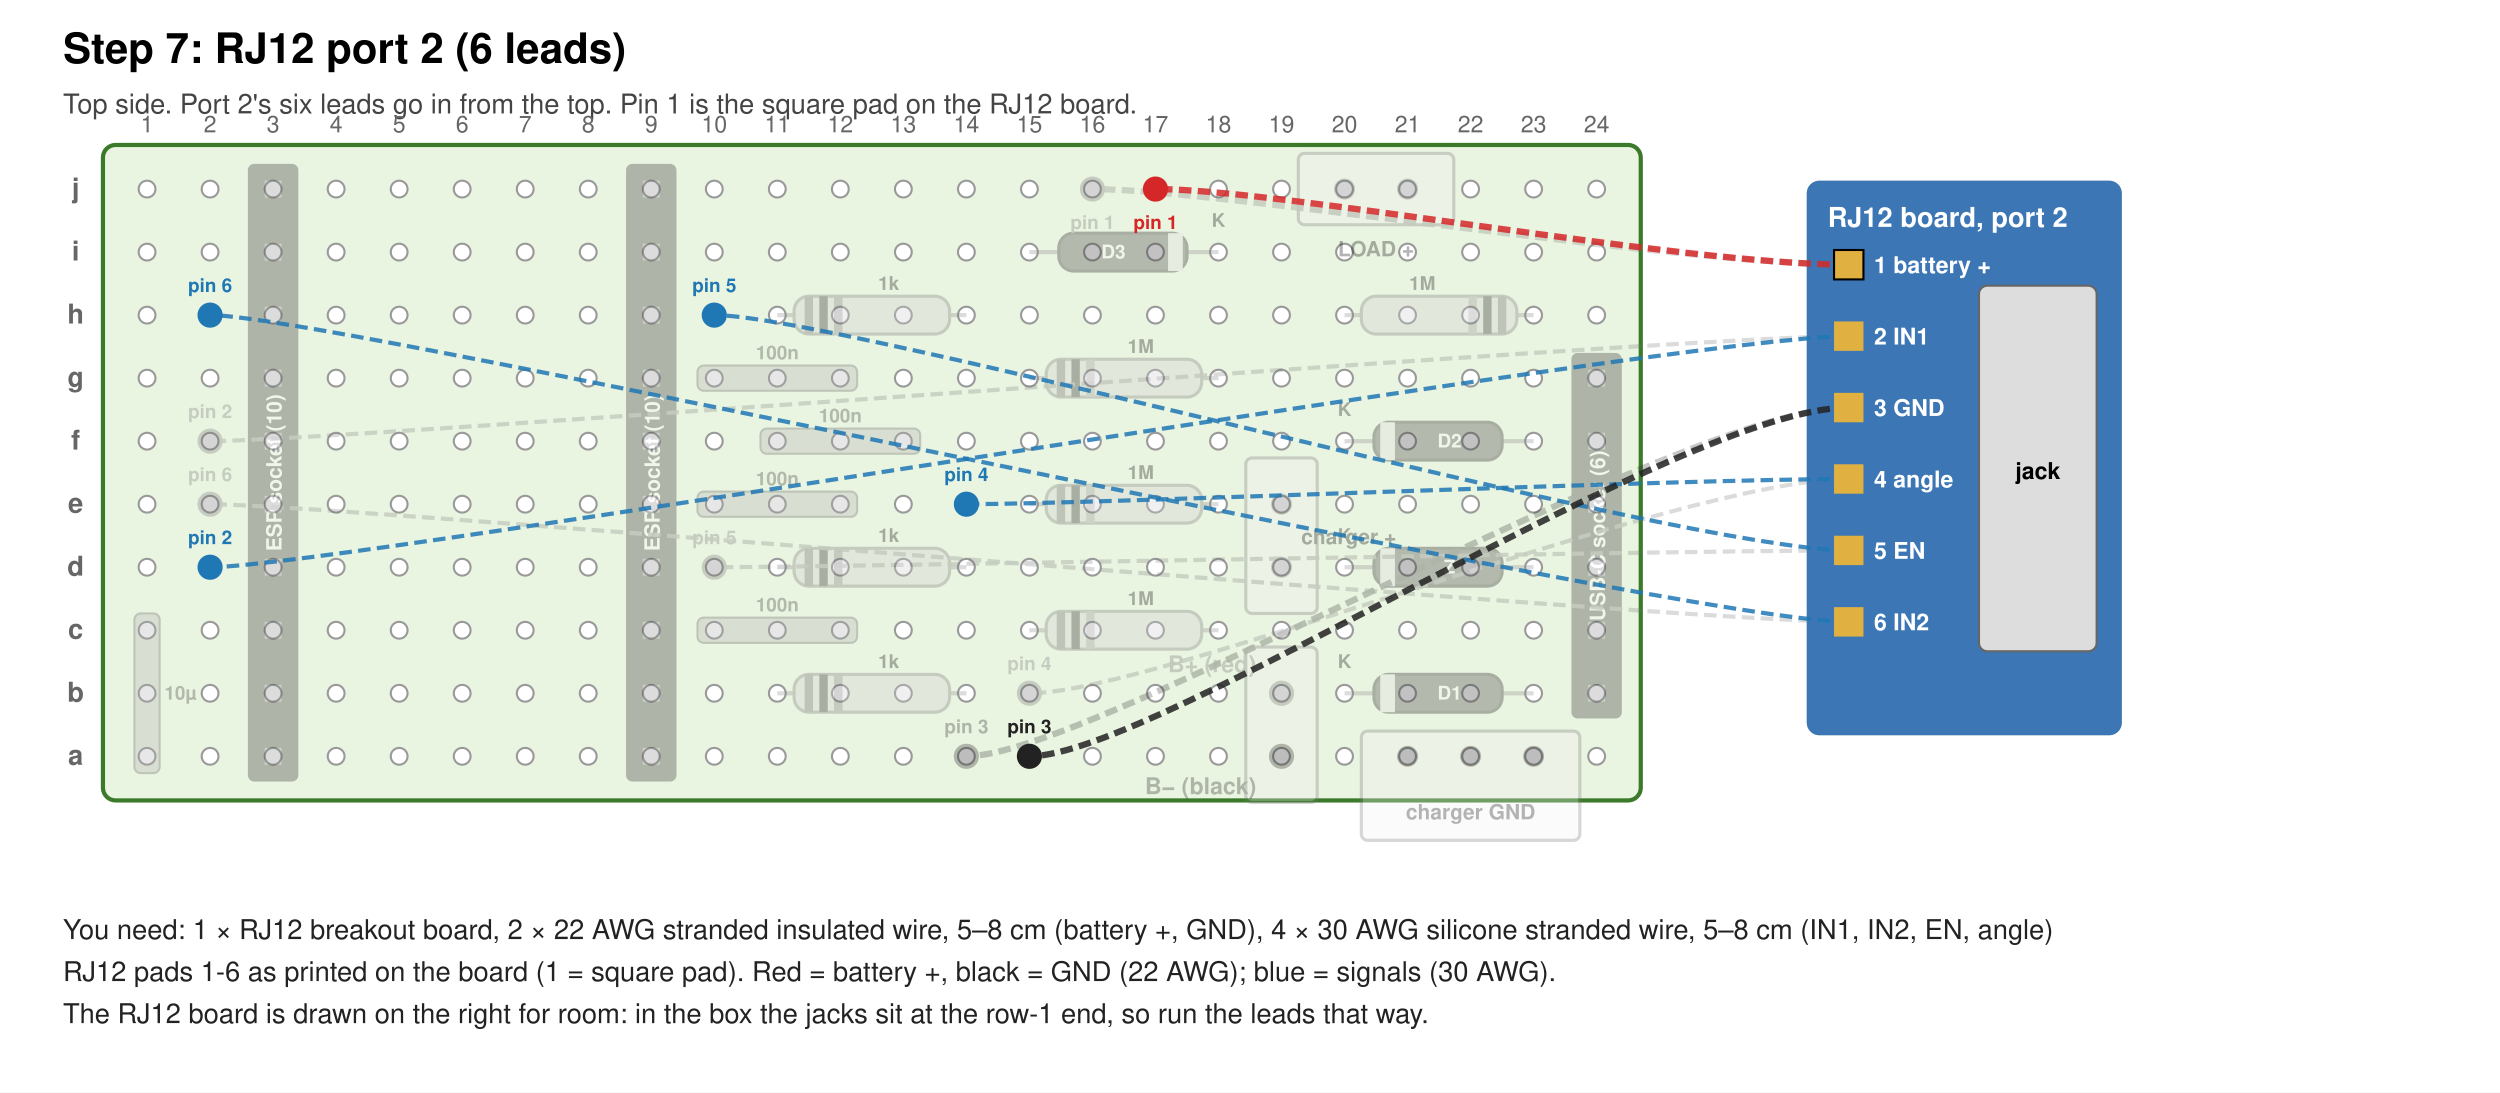
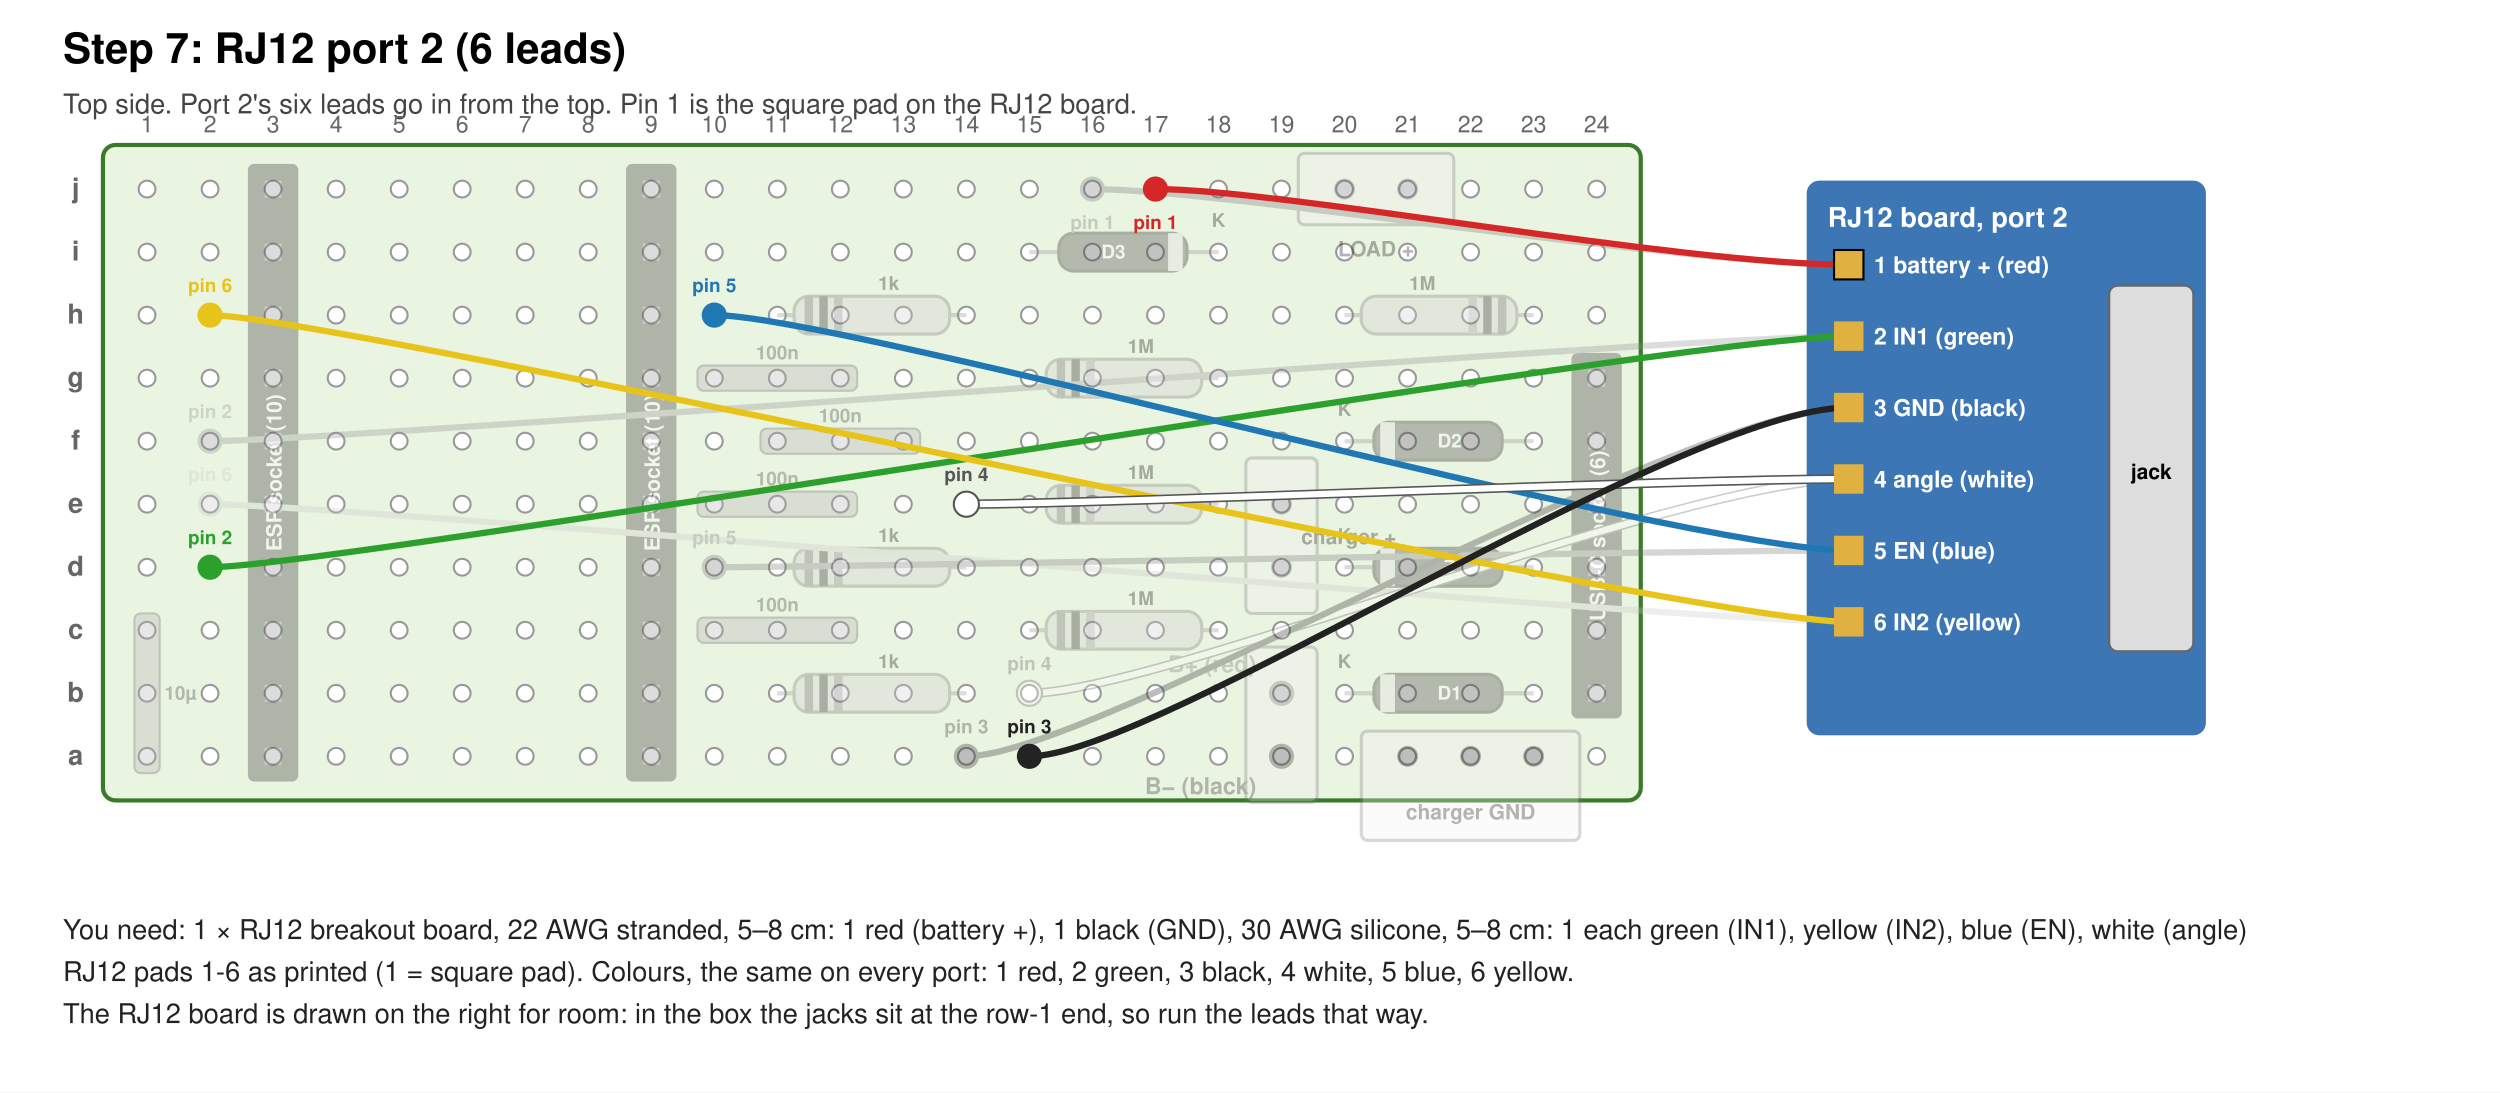
<svg xmlns="http://www.w3.org/2000/svg" width="1190" height="520" font-family="Helvetica,Arial">
  <defs>
    <filter id="mute">
      <feColorMatrix type="saturate" values="0" />
    </filter>
  </defs>
  <rect width="100%" height="100%" fill="#ffffff" />
  <text x="30" y="30" font-size="20" font-weight="bold">Step 7: RJ12 port 2 (6 leads)</text>
  <text x="30" y="54" font-size="13" fill="#444">Top side. Port 2's six leads go in from the top. Pin 1 is the square pad on the RJ12 board.</text>
  <rect x="49" y="69" width="732" height="312" rx="6" fill="#e9f4e1" stroke="#3a7a2a" stroke-width="2" />
  <text x="70" y="63" font-size="11" fill="#666" text-anchor="middle">1</text>
  <text x="100" y="63" font-size="11" fill="#666" text-anchor="middle">2</text>
  <text x="130" y="63" font-size="11" fill="#666" text-anchor="middle">3</text>
  <text x="160" y="63" font-size="11" fill="#666" text-anchor="middle">4</text>
  <text x="190" y="63" font-size="11" fill="#666" text-anchor="middle">5</text>
  <text x="220" y="63" font-size="11" fill="#666" text-anchor="middle">6</text>
  <text x="250" y="63" font-size="11" fill="#666" text-anchor="middle">7</text>
  <text x="280" y="63" font-size="11" fill="#666" text-anchor="middle">8</text>
  <text x="310" y="63" font-size="11" fill="#666" text-anchor="middle">9</text>
  <text x="340" y="63" font-size="11" fill="#666" text-anchor="middle">10</text>
  <text x="370" y="63" font-size="11" fill="#666" text-anchor="middle">11</text>
  <text x="400" y="63" font-size="11" fill="#666" text-anchor="middle">12</text>
  <text x="430" y="63" font-size="11" fill="#666" text-anchor="middle">13</text>
  <text x="460" y="63" font-size="11" fill="#666" text-anchor="middle">14</text>
  <text x="490" y="63" font-size="11" fill="#666" text-anchor="middle">15</text>
  <text x="520" y="63" font-size="11" fill="#666" text-anchor="middle">16</text>
  <text x="550" y="63" font-size="11" fill="#666" text-anchor="middle">17</text>
  <text x="580" y="63" font-size="11" fill="#666" text-anchor="middle">18</text>
  <text x="610" y="63" font-size="11" fill="#666" text-anchor="middle">19</text>
  <text x="640" y="63" font-size="11" fill="#666" text-anchor="middle">20</text>
  <text x="670" y="63" font-size="11" fill="#666" text-anchor="middle">21</text>
  <text x="700" y="63" font-size="11" fill="#666" text-anchor="middle">22</text>
  <text x="730" y="63" font-size="11" fill="#666" text-anchor="middle">23</text>
  <text x="760" y="63" font-size="11" fill="#666" text-anchor="middle">24</text>
  <text x="36" y="364" font-size="13" font-weight="bold" fill="#666" text-anchor="middle">a</text>
  <text x="36" y="334" font-size="13" font-weight="bold" fill="#666" text-anchor="middle">b</text>
  <text x="36" y="304" font-size="13" font-weight="bold" fill="#666" text-anchor="middle">c</text>
  <text x="36" y="274" font-size="13" font-weight="bold" fill="#666" text-anchor="middle">d</text>
  <text x="36" y="244" font-size="13" font-weight="bold" fill="#666" text-anchor="middle">e</text>
  <text x="36" y="214" font-size="13" font-weight="bold" fill="#666" text-anchor="middle">f</text>
  <text x="36" y="184" font-size="13" font-weight="bold" fill="#666" text-anchor="middle">g</text>
  <text x="36" y="154" font-size="13" font-weight="bold" fill="#666" text-anchor="middle">h</text>
  <text x="36" y="124" font-size="13" font-weight="bold" fill="#666" text-anchor="middle">i</text>
  <text x="36" y="94" font-size="13" font-weight="bold" fill="#666" text-anchor="middle">j</text>
  <circle cx="70" cy="360" r="4" fill="#fff" stroke="#999" />
  <circle cx="70" cy="330" r="4" fill="#fff" stroke="#999" />
  <circle cx="70" cy="300" r="4" fill="#fff" stroke="#999" />
  <circle cx="70" cy="270" r="4" fill="#fff" stroke="#999" />
  <circle cx="70" cy="240" r="4" fill="#fff" stroke="#999" />
  <circle cx="70" cy="210" r="4" fill="#fff" stroke="#999" />
  <circle cx="70" cy="180" r="4" fill="#fff" stroke="#999" />
  <circle cx="70" cy="150" r="4" fill="#fff" stroke="#999" />
  <circle cx="70" cy="120" r="4" fill="#fff" stroke="#999" />
  <circle cx="70" cy="90" r="4" fill="#fff" stroke="#999" />
  <circle cx="100" cy="360" r="4" fill="#fff" stroke="#999" />
  <circle cx="100" cy="330" r="4" fill="#fff" stroke="#999" />
  <circle cx="100" cy="300" r="4" fill="#fff" stroke="#999" />
  <circle cx="100" cy="270" r="4" fill="#fff" stroke="#999" />
  <circle cx="100" cy="240" r="4" fill="#fff" stroke="#999" />
  <circle cx="100" cy="210" r="4" fill="#fff" stroke="#999" />
  <circle cx="100" cy="180" r="4" fill="#fff" stroke="#999" />
  <circle cx="100" cy="150" r="4" fill="#fff" stroke="#999" />
  <circle cx="100" cy="120" r="4" fill="#fff" stroke="#999" />
  <circle cx="100" cy="90" r="4" fill="#fff" stroke="#999" />
  <circle cx="130" cy="360" r="4" fill="#fff" stroke="#999" />
  <circle cx="130" cy="330" r="4" fill="#fff" stroke="#999" />
  <circle cx="130" cy="300" r="4" fill="#fff" stroke="#999" />
  <circle cx="130" cy="270" r="4" fill="#fff" stroke="#999" />
  <circle cx="130" cy="240" r="4" fill="#fff" stroke="#999" />
  <circle cx="130" cy="210" r="4" fill="#fff" stroke="#999" />
  <circle cx="130" cy="180" r="4" fill="#fff" stroke="#999" />
  <circle cx="130" cy="150" r="4" fill="#fff" stroke="#999" />
  <circle cx="130" cy="120" r="4" fill="#fff" stroke="#999" />
  <circle cx="130" cy="90" r="4" fill="#fff" stroke="#999" />
  <circle cx="160" cy="360" r="4" fill="#fff" stroke="#999" />
  <circle cx="160" cy="330" r="4" fill="#fff" stroke="#999" />
  <circle cx="160" cy="300" r="4" fill="#fff" stroke="#999" />
  <circle cx="160" cy="270" r="4" fill="#fff" stroke="#999" />
  <circle cx="160" cy="240" r="4" fill="#fff" stroke="#999" />
  <circle cx="160" cy="210" r="4" fill="#fff" stroke="#999" />
  <circle cx="160" cy="180" r="4" fill="#fff" stroke="#999" />
  <circle cx="160" cy="150" r="4" fill="#fff" stroke="#999" />
  <circle cx="160" cy="120" r="4" fill="#fff" stroke="#999" />
  <circle cx="160" cy="90" r="4" fill="#fff" stroke="#999" />
  <circle cx="190" cy="360" r="4" fill="#fff" stroke="#999" />
  <circle cx="190" cy="330" r="4" fill="#fff" stroke="#999" />
  <circle cx="190" cy="300" r="4" fill="#fff" stroke="#999" />
  <circle cx="190" cy="270" r="4" fill="#fff" stroke="#999" />
  <circle cx="190" cy="240" r="4" fill="#fff" stroke="#999" />
  <circle cx="190" cy="210" r="4" fill="#fff" stroke="#999" />
  <circle cx="190" cy="180" r="4" fill="#fff" stroke="#999" />
  <circle cx="190" cy="150" r="4" fill="#fff" stroke="#999" />
  <circle cx="190" cy="120" r="4" fill="#fff" stroke="#999" />
  <circle cx="190" cy="90" r="4" fill="#fff" stroke="#999" />
  <circle cx="220" cy="360" r="4" fill="#fff" stroke="#999" />
  <circle cx="220" cy="330" r="4" fill="#fff" stroke="#999" />
  <circle cx="220" cy="300" r="4" fill="#fff" stroke="#999" />
  <circle cx="220" cy="270" r="4" fill="#fff" stroke="#999" />
  <circle cx="220" cy="240" r="4" fill="#fff" stroke="#999" />
  <circle cx="220" cy="210" r="4" fill="#fff" stroke="#999" />
  <circle cx="220" cy="180" r="4" fill="#fff" stroke="#999" />
  <circle cx="220" cy="150" r="4" fill="#fff" stroke="#999" />
  <circle cx="220" cy="120" r="4" fill="#fff" stroke="#999" />
  <circle cx="220" cy="90" r="4" fill="#fff" stroke="#999" />
  <circle cx="250" cy="360" r="4" fill="#fff" stroke="#999" />
  <circle cx="250" cy="330" r="4" fill="#fff" stroke="#999" />
  <circle cx="250" cy="300" r="4" fill="#fff" stroke="#999" />
  <circle cx="250" cy="270" r="4" fill="#fff" stroke="#999" />
  <circle cx="250" cy="240" r="4" fill="#fff" stroke="#999" />
  <circle cx="250" cy="210" r="4" fill="#fff" stroke="#999" />
  <circle cx="250" cy="180" r="4" fill="#fff" stroke="#999" />
  <circle cx="250" cy="150" r="4" fill="#fff" stroke="#999" />
  <circle cx="250" cy="120" r="4" fill="#fff" stroke="#999" />
  <circle cx="250" cy="90" r="4" fill="#fff" stroke="#999" />
  <circle cx="280" cy="360" r="4" fill="#fff" stroke="#999" />
  <circle cx="280" cy="330" r="4" fill="#fff" stroke="#999" />
  <circle cx="280" cy="300" r="4" fill="#fff" stroke="#999" />
  <circle cx="280" cy="270" r="4" fill="#fff" stroke="#999" />
  <circle cx="280" cy="240" r="4" fill="#fff" stroke="#999" />
  <circle cx="280" cy="210" r="4" fill="#fff" stroke="#999" />
  <circle cx="280" cy="180" r="4" fill="#fff" stroke="#999" />
  <circle cx="280" cy="150" r="4" fill="#fff" stroke="#999" />
  <circle cx="280" cy="120" r="4" fill="#fff" stroke="#999" />
  <circle cx="280" cy="90" r="4" fill="#fff" stroke="#999" />
  <circle cx="310" cy="360" r="4" fill="#fff" stroke="#999" />
  <circle cx="310" cy="330" r="4" fill="#fff" stroke="#999" />
  <circle cx="310" cy="300" r="4" fill="#fff" stroke="#999" />
  <circle cx="310" cy="270" r="4" fill="#fff" stroke="#999" />
  <circle cx="310" cy="240" r="4" fill="#fff" stroke="#999" />
  <circle cx="310" cy="210" r="4" fill="#fff" stroke="#999" />
  <circle cx="310" cy="180" r="4" fill="#fff" stroke="#999" />
  <circle cx="310" cy="150" r="4" fill="#fff" stroke="#999" />
  <circle cx="310" cy="120" r="4" fill="#fff" stroke="#999" />
  <circle cx="310" cy="90" r="4" fill="#fff" stroke="#999" />
  <circle cx="340" cy="360" r="4" fill="#fff" stroke="#999" />
  <circle cx="340" cy="330" r="4" fill="#fff" stroke="#999" />
  <circle cx="340" cy="300" r="4" fill="#fff" stroke="#999" />
  <circle cx="340" cy="270" r="4" fill="#fff" stroke="#999" />
  <circle cx="340" cy="240" r="4" fill="#fff" stroke="#999" />
  <circle cx="340" cy="210" r="4" fill="#fff" stroke="#999" />
  <circle cx="340" cy="180" r="4" fill="#fff" stroke="#999" />
  <circle cx="340" cy="150" r="4" fill="#fff" stroke="#999" />
  <circle cx="340" cy="120" r="4" fill="#fff" stroke="#999" />
  <circle cx="340" cy="90" r="4" fill="#fff" stroke="#999" />
  <circle cx="370" cy="360" r="4" fill="#fff" stroke="#999" />
  <circle cx="370" cy="330" r="4" fill="#fff" stroke="#999" />
  <circle cx="370" cy="300" r="4" fill="#fff" stroke="#999" />
  <circle cx="370" cy="270" r="4" fill="#fff" stroke="#999" />
  <circle cx="370" cy="240" r="4" fill="#fff" stroke="#999" />
  <circle cx="370" cy="210" r="4" fill="#fff" stroke="#999" />
  <circle cx="370" cy="180" r="4" fill="#fff" stroke="#999" />
  <circle cx="370" cy="150" r="4" fill="#fff" stroke="#999" />
  <circle cx="370" cy="120" r="4" fill="#fff" stroke="#999" />
  <circle cx="370" cy="90" r="4" fill="#fff" stroke="#999" />
  <circle cx="400" cy="360" r="4" fill="#fff" stroke="#999" />
  <circle cx="400" cy="330" r="4" fill="#fff" stroke="#999" />
  <circle cx="400" cy="300" r="4" fill="#fff" stroke="#999" />
  <circle cx="400" cy="270" r="4" fill="#fff" stroke="#999" />
  <circle cx="400" cy="240" r="4" fill="#fff" stroke="#999" />
  <circle cx="400" cy="210" r="4" fill="#fff" stroke="#999" />
  <circle cx="400" cy="180" r="4" fill="#fff" stroke="#999" />
  <circle cx="400" cy="150" r="4" fill="#fff" stroke="#999" />
  <circle cx="400" cy="120" r="4" fill="#fff" stroke="#999" />
  <circle cx="400" cy="90" r="4" fill="#fff" stroke="#999" />
  <circle cx="430" cy="360" r="4" fill="#fff" stroke="#999" />
  <circle cx="430" cy="330" r="4" fill="#fff" stroke="#999" />
  <circle cx="430" cy="300" r="4" fill="#fff" stroke="#999" />
  <circle cx="430" cy="270" r="4" fill="#fff" stroke="#999" />
  <circle cx="430" cy="240" r="4" fill="#fff" stroke="#999" />
  <circle cx="430" cy="210" r="4" fill="#fff" stroke="#999" />
  <circle cx="430" cy="180" r="4" fill="#fff" stroke="#999" />
  <circle cx="430" cy="150" r="4" fill="#fff" stroke="#999" />
  <circle cx="430" cy="120" r="4" fill="#fff" stroke="#999" />
  <circle cx="430" cy="90" r="4" fill="#fff" stroke="#999" />
  <circle cx="460" cy="360" r="4" fill="#fff" stroke="#999" />
  <circle cx="460" cy="330" r="4" fill="#fff" stroke="#999" />
  <circle cx="460" cy="300" r="4" fill="#fff" stroke="#999" />
  <circle cx="460" cy="270" r="4" fill="#fff" stroke="#999" />
  <circle cx="460" cy="240" r="4" fill="#fff" stroke="#999" />
  <circle cx="460" cy="210" r="4" fill="#fff" stroke="#999" />
  <circle cx="460" cy="180" r="4" fill="#fff" stroke="#999" />
  <circle cx="460" cy="150" r="4" fill="#fff" stroke="#999" />
  <circle cx="460" cy="120" r="4" fill="#fff" stroke="#999" />
  <circle cx="460" cy="90" r="4" fill="#fff" stroke="#999" />
  <circle cx="490" cy="360" r="4" fill="#fff" stroke="#999" />
  <circle cx="490" cy="330" r="4" fill="#fff" stroke="#999" />
  <circle cx="490" cy="300" r="4" fill="#fff" stroke="#999" />
  <circle cx="490" cy="270" r="4" fill="#fff" stroke="#999" />
  <circle cx="490" cy="240" r="4" fill="#fff" stroke="#999" />
  <circle cx="490" cy="210" r="4" fill="#fff" stroke="#999" />
  <circle cx="490" cy="180" r="4" fill="#fff" stroke="#999" />
  <circle cx="490" cy="150" r="4" fill="#fff" stroke="#999" />
  <circle cx="490" cy="120" r="4" fill="#fff" stroke="#999" />
  <circle cx="490" cy="90" r="4" fill="#fff" stroke="#999" />
  <circle cx="520" cy="360" r="4" fill="#fff" stroke="#999" />
  <circle cx="520" cy="330" r="4" fill="#fff" stroke="#999" />
  <circle cx="520" cy="300" r="4" fill="#fff" stroke="#999" />
  <circle cx="520" cy="270" r="4" fill="#fff" stroke="#999" />
  <circle cx="520" cy="240" r="4" fill="#fff" stroke="#999" />
  <circle cx="520" cy="210" r="4" fill="#fff" stroke="#999" />
  <circle cx="520" cy="180" r="4" fill="#fff" stroke="#999" />
  <circle cx="520" cy="150" r="4" fill="#fff" stroke="#999" />
  <circle cx="520" cy="120" r="4" fill="#fff" stroke="#999" />
  <circle cx="520" cy="90" r="4" fill="#fff" stroke="#999" />
  <circle cx="550" cy="360" r="4" fill="#fff" stroke="#999" />
  <circle cx="550" cy="330" r="4" fill="#fff" stroke="#999" />
  <circle cx="550" cy="300" r="4" fill="#fff" stroke="#999" />
  <circle cx="550" cy="270" r="4" fill="#fff" stroke="#999" />
  <circle cx="550" cy="240" r="4" fill="#fff" stroke="#999" />
  <circle cx="550" cy="210" r="4" fill="#fff" stroke="#999" />
  <circle cx="550" cy="180" r="4" fill="#fff" stroke="#999" />
  <circle cx="550" cy="150" r="4" fill="#fff" stroke="#999" />
  <circle cx="550" cy="120" r="4" fill="#fff" stroke="#999" />
  <circle cx="550" cy="90" r="4" fill="#fff" stroke="#999" />
  <circle cx="580" cy="360" r="4" fill="#fff" stroke="#999" />
  <circle cx="580" cy="330" r="4" fill="#fff" stroke="#999" />
  <circle cx="580" cy="300" r="4" fill="#fff" stroke="#999" />
  <circle cx="580" cy="270" r="4" fill="#fff" stroke="#999" />
  <circle cx="580" cy="240" r="4" fill="#fff" stroke="#999" />
  <circle cx="580" cy="210" r="4" fill="#fff" stroke="#999" />
  <circle cx="580" cy="180" r="4" fill="#fff" stroke="#999" />
  <circle cx="580" cy="150" r="4" fill="#fff" stroke="#999" />
  <circle cx="580" cy="120" r="4" fill="#fff" stroke="#999" />
  <circle cx="580" cy="90" r="4" fill="#fff" stroke="#999" />
  <circle cx="610" cy="360" r="4" fill="#fff" stroke="#999" />
  <circle cx="610" cy="330" r="4" fill="#fff" stroke="#999" />
  <circle cx="610" cy="300" r="4" fill="#fff" stroke="#999" />
  <circle cx="610" cy="270" r="4" fill="#fff" stroke="#999" />
  <circle cx="610" cy="240" r="4" fill="#fff" stroke="#999" />
  <circle cx="610" cy="210" r="4" fill="#fff" stroke="#999" />
  <circle cx="610" cy="180" r="4" fill="#fff" stroke="#999" />
  <circle cx="610" cy="150" r="4" fill="#fff" stroke="#999" />
  <circle cx="610" cy="120" r="4" fill="#fff" stroke="#999" />
  <circle cx="610" cy="90" r="4" fill="#fff" stroke="#999" />
  <circle cx="640" cy="360" r="4" fill="#fff" stroke="#999" />
  <circle cx="640" cy="330" r="4" fill="#fff" stroke="#999" />
  <circle cx="640" cy="300" r="4" fill="#fff" stroke="#999" />
  <circle cx="640" cy="270" r="4" fill="#fff" stroke="#999" />
  <circle cx="640" cy="240" r="4" fill="#fff" stroke="#999" />
  <circle cx="640" cy="210" r="4" fill="#fff" stroke="#999" />
  <circle cx="640" cy="180" r="4" fill="#fff" stroke="#999" />
  <circle cx="640" cy="150" r="4" fill="#fff" stroke="#999" />
  <circle cx="640" cy="120" r="4" fill="#fff" stroke="#999" />
  <circle cx="640" cy="90" r="4" fill="#fff" stroke="#999" />
  <circle cx="670" cy="360" r="4" fill="#fff" stroke="#999" />
  <circle cx="670" cy="330" r="4" fill="#fff" stroke="#999" />
  <circle cx="670" cy="300" r="4" fill="#fff" stroke="#999" />
  <circle cx="670" cy="270" r="4" fill="#fff" stroke="#999" />
  <circle cx="670" cy="240" r="4" fill="#fff" stroke="#999" />
  <circle cx="670" cy="210" r="4" fill="#fff" stroke="#999" />
  <circle cx="670" cy="180" r="4" fill="#fff" stroke="#999" />
  <circle cx="670" cy="150" r="4" fill="#fff" stroke="#999" />
  <circle cx="670" cy="120" r="4" fill="#fff" stroke="#999" />
  <circle cx="670" cy="90" r="4" fill="#fff" stroke="#999" />
  <circle cx="700" cy="360" r="4" fill="#fff" stroke="#999" />
  <circle cx="700" cy="330" r="4" fill="#fff" stroke="#999" />
  <circle cx="700" cy="300" r="4" fill="#fff" stroke="#999" />
  <circle cx="700" cy="270" r="4" fill="#fff" stroke="#999" />
  <circle cx="700" cy="240" r="4" fill="#fff" stroke="#999" />
  <circle cx="700" cy="210" r="4" fill="#fff" stroke="#999" />
  <circle cx="700" cy="180" r="4" fill="#fff" stroke="#999" />
  <circle cx="700" cy="150" r="4" fill="#fff" stroke="#999" />
  <circle cx="700" cy="120" r="4" fill="#fff" stroke="#999" />
  <circle cx="700" cy="90" r="4" fill="#fff" stroke="#999" />
  <circle cx="730" cy="360" r="4" fill="#fff" stroke="#999" />
  <circle cx="730" cy="330" r="4" fill="#fff" stroke="#999" />
  <circle cx="730" cy="300" r="4" fill="#fff" stroke="#999" />
  <circle cx="730" cy="270" r="4" fill="#fff" stroke="#999" />
  <circle cx="730" cy="240" r="4" fill="#fff" stroke="#999" />
  <circle cx="730" cy="210" r="4" fill="#fff" stroke="#999" />
  <circle cx="730" cy="180" r="4" fill="#fff" stroke="#999" />
  <circle cx="730" cy="150" r="4" fill="#fff" stroke="#999" />
  <circle cx="730" cy="120" r="4" fill="#fff" stroke="#999" />
  <circle cx="730" cy="90" r="4" fill="#fff" stroke="#999" />
  <circle cx="760" cy="360" r="4" fill="#fff" stroke="#999" />
  <circle cx="760" cy="330" r="4" fill="#fff" stroke="#999" />
  <circle cx="760" cy="300" r="4" fill="#fff" stroke="#999" />
  <circle cx="760" cy="270" r="4" fill="#fff" stroke="#999" />
  <circle cx="760" cy="240" r="4" fill="#fff" stroke="#999" />
  <circle cx="760" cy="210" r="4" fill="#fff" stroke="#999" />
  <circle cx="760" cy="180" r="4" fill="#fff" stroke="#999" />
  <circle cx="760" cy="150" r="4" fill="#fff" stroke="#999" />
  <circle cx="760" cy="120" r="4" fill="#fff" stroke="#999" />
  <circle cx="760" cy="90" r="4" fill="#fff" stroke="#999" />
  <g filter="url(#mute)" opacity="0.3">
    <line x1="730" y1="150" x2="640" y2="150" stroke="#888" stroke-width="2" />
    <rect x="648" y="141" width="74" height="18" rx="7" fill="#e8c88a" stroke="#8a6a2a" stroke-width="1.5" />
    <rect x="713" y="141" width="4" height="18" fill="#8b4513" />
    <rect x="706" y="141" width="4" height="18" fill="#111" />
    <rect x="699" y="141" width="4" height="18" fill="#2ca02c" />
    <text x="677" y="138" font-size="9" text-anchor="middle" font-weight="bold">1M</text>
    <line x1="490" y1="180" x2="580" y2="180" stroke="#888" stroke-width="2" />
    <rect x="498" y="171" width="74" height="18" rx="7" fill="#e8c88a" stroke="#8a6a2a" stroke-width="1.5" />
    <rect x="503" y="171" width="4" height="18" fill="#8b4513" />
    <rect x="510" y="171" width="4" height="18" fill="#111" />
    <rect x="517" y="171" width="4" height="18" fill="#2ca02c" />
    <text x="543" y="168" font-size="9" text-anchor="middle" font-weight="bold">1M</text>
    <line x1="490" y1="240" x2="580" y2="240" stroke="#888" stroke-width="2" />
    <rect x="498" y="231" width="74" height="18" rx="7" fill="#e8c88a" stroke="#8a6a2a" stroke-width="1.5" />
    <rect x="503" y="231" width="4" height="18" fill="#8b4513" />
    <rect x="510" y="231" width="4" height="18" fill="#111" />
    <rect x="517" y="231" width="4" height="18" fill="#2ca02c" />
    <text x="543" y="228" font-size="9" text-anchor="middle" font-weight="bold">1M</text>
    <line x1="490" y1="300" x2="580" y2="300" stroke="#888" stroke-width="2" />
    <rect x="498" y="291" width="74" height="18" rx="7" fill="#e8c88a" stroke="#8a6a2a" stroke-width="1.5" />
    <rect x="503" y="291" width="4" height="18" fill="#8b4513" />
    <rect x="510" y="291" width="4" height="18" fill="#111" />
    <rect x="517" y="291" width="4" height="18" fill="#2ca02c" />
    <text x="543" y="288" font-size="9" text-anchor="middle" font-weight="bold">1M</text>
    <line x1="370" y1="330" x2="460" y2="330" stroke="#888" stroke-width="2" />
    <rect x="378" y="321" width="74" height="18" rx="7" fill="#e8c88a" stroke="#8a6a2a" stroke-width="1.5" />
    <rect x="383" y="321" width="4" height="18" fill="#8b4513" />
    <rect x="390" y="321" width="4" height="18" fill="#111" />
    <rect x="397" y="321" width="4" height="18" fill="#d62728" />
    <text x="423" y="318" font-size="9" text-anchor="middle" font-weight="bold">1k</text>
    <line x1="370" y1="270" x2="460" y2="270" stroke="#888" stroke-width="2" />
    <rect x="378" y="261" width="74" height="18" rx="7" fill="#e8c88a" stroke="#8a6a2a" stroke-width="1.5" />
    <rect x="383" y="261" width="4" height="18" fill="#8b4513" />
    <rect x="390" y="261" width="4" height="18" fill="#111" />
    <rect x="397" y="261" width="4" height="18" fill="#d62728" />
    <text x="423" y="258" font-size="9" text-anchor="middle" font-weight="bold">1k</text>
    <line x1="370" y1="150" x2="460" y2="150" stroke="#888" stroke-width="2" />
    <rect x="378" y="141" width="74" height="18" rx="7" fill="#e8c88a" stroke="#8a6a2a" stroke-width="1.5" />
    <rect x="383" y="141" width="4" height="18" fill="#8b4513" />
    <rect x="390" y="141" width="4" height="18" fill="#111" />
    <rect x="397" y="141" width="4" height="18" fill="#d62728" />
    <text x="423" y="138" font-size="9" text-anchor="middle" font-weight="bold">1k</text>
    <line x1="490" y1="120" x2="580" y2="120" stroke="#888" stroke-width="2" />
    <rect x="504" y="111" width="61" height="18" rx="7" fill="#333" stroke="#111" stroke-width="1.5" />
    <rect x="556" y="111" width="7" height="18" fill="#ddd" />
    <text x="530" y="123" font-size="9" fill="#fff" text-anchor="middle" font-weight="bold">D3</text>
    <text x="580" y="108" font-size="9" fill="#000" text-anchor="middle" font-weight="bold">K</text>
    <line x1="730" y1="330" x2="640" y2="330" stroke="#888" stroke-width="2" />
    <rect x="654" y="321" width="61" height="18" rx="7" fill="#333" stroke="#111" stroke-width="1.5" />
    <rect x="657" y="321" width="7" height="18" fill="#ddd" />
    <text x="690" y="333" font-size="9" fill="#fff" text-anchor="middle" font-weight="bold">D1</text>
    <text x="640" y="318" font-size="9" fill="#000" text-anchor="middle" font-weight="bold">K</text>
    <line x1="730" y1="210" x2="640" y2="210" stroke="#888" stroke-width="2" />
    <rect x="654" y="201" width="61" height="18" rx="7" fill="#333" stroke="#111" stroke-width="1.5" />
    <rect x="657" y="201" width="7" height="18" fill="#ddd" />
    <text x="690" y="213" font-size="9" fill="#fff" text-anchor="middle" font-weight="bold">D2</text>
    <text x="640" y="198" font-size="9" fill="#000" text-anchor="middle" font-weight="bold">K</text>
    <line x1="730" y1="270" x2="640" y2="270" stroke="#888" stroke-width="2" />
    <rect x="654" y="261" width="61" height="18" rx="7" fill="#333" stroke="#111" stroke-width="1.5" />
    <rect x="657" y="261" width="7" height="18" fill="#ddd" />
    <text x="690" y="273" font-size="9" fill="#fff" text-anchor="middle" font-weight="bold">Z</text>
    <text x="640" y="258" font-size="9" fill="#000" text-anchor="middle" font-weight="bold">K</text>
    <rect x="64" y="292" width="12" height="76" rx="3" fill="#7fb2e5" stroke="#2a5a8a" />
    <text x="86" y="333" font-size="9" text-anchor="middle" fill="#0b2e55" font-weight="bold">10µ</text>
    <rect x="362" y="204" width="76" height="12" rx="3" fill="#7fb2e5" stroke="#2a5a8a" />
    <text x="400" y="201" font-size="9" text-anchor="middle" fill="#0b2e55" font-weight="bold">100n</text>
    <rect x="332" y="294" width="76" height="12" rx="3" fill="#7fb2e5" stroke="#2a5a8a" />
    <text x="370" y="291" font-size="9" text-anchor="middle" fill="#0b2e55" font-weight="bold">100n</text>
    <rect x="332" y="234" width="76" height="12" rx="3" fill="#7fb2e5" stroke="#2a5a8a" />
    <text x="370" y="231" font-size="9" text-anchor="middle" fill="#0b2e55" font-weight="bold">100n</text>
    <rect x="332" y="174" width="76" height="12" rx="3" fill="#7fb2e5" stroke="#2a5a8a" />
    <text x="370" y="171" font-size="9" text-anchor="middle" fill="#0b2e55" font-weight="bold">100n</text>
    <rect x="118" y="78" width="24" height="294" rx="3" fill="#222" />
    <rect x="126" y="356" width="8" height="8" fill="#888" />
    <rect x="126" y="326" width="8" height="8" fill="#888" />
    <rect x="126" y="296" width="8" height="8" fill="#888" />
    <rect x="126" y="266" width="8" height="8" fill="#888" />
    <rect x="126" y="236" width="8" height="8" fill="#888" />
    <rect x="126" y="206" width="8" height="8" fill="#888" />
    <rect x="126" y="176" width="8" height="8" fill="#888" />
    <rect x="126" y="146" width="8" height="8" fill="#888" />
    <rect x="126" y="116" width="8" height="8" fill="#888" />
    <rect x="126" y="86" width="8" height="8" fill="#888" />
    <text x="130" y="229" font-size="10" fill="#fff" text-anchor="middle" font-weight="bold" transform="rotate(-90 130 225)">ESP socket (10)</text>
    <rect x="298" y="78" width="24" height="294" rx="3" fill="#222" />
    <rect x="306" y="356" width="8" height="8" fill="#888" />
    <rect x="306" y="326" width="8" height="8" fill="#888" />
    <rect x="306" y="296" width="8" height="8" fill="#888" />
    <rect x="306" y="266" width="8" height="8" fill="#888" />
    <rect x="306" y="236" width="8" height="8" fill="#888" />
    <rect x="306" y="206" width="8" height="8" fill="#888" />
    <rect x="306" y="176" width="8" height="8" fill="#888" />
    <rect x="306" y="146" width="8" height="8" fill="#888" />
    <rect x="306" y="116" width="8" height="8" fill="#888" />
    <rect x="306" y="86" width="8" height="8" fill="#888" />
    <text x="310" y="229" font-size="10" fill="#fff" text-anchor="middle" font-weight="bold" transform="rotate(-90 310 225)">ESP socket (10)</text>
    <rect x="748" y="168" width="24" height="174" rx="3" fill="#222" />
    <rect x="756" y="326" width="8" height="8" fill="#888" />
    <rect x="756" y="296" width="8" height="8" fill="#888" />
    <rect x="756" y="266" width="8" height="8" fill="#888" />
    <rect x="756" y="236" width="8" height="8" fill="#888" />
    <rect x="756" y="206" width="8" height="8" fill="#888" />
    <rect x="756" y="176" width="8" height="8" fill="#888" />
    <text x="760" y="259" font-size="10" fill="#fff" text-anchor="middle" font-weight="bold" transform="rotate(-90 760 255)">USB-C socket (6)</text>
    <rect x="593" y="308" width="34" height="74" rx="3" fill="#f4f1e8" stroke="#777" stroke-width="1.5" />
    <circle cx="610" cy="360" r="5" fill="#222222" />
    <circle cx="610" cy="330" r="5" fill="#d62728" />
    <rect x="593" y="218" width="34" height="74" rx="3" fill="#f4f1e8" stroke="#777" stroke-width="1.5" />
    <circle cx="610" cy="270" r="5" fill="#d62728" />
    <circle cx="610" cy="240" r="5" fill="#d62728" />
    <text x="642" y="259" font-size="10" text-anchor="middle" font-weight="bold">charger +</text>
    <rect x="618" y="73" width="74" height="34" rx="3" fill="#f4f1e8" stroke="#777" stroke-width="1.5" />
    <circle cx="640" cy="90" r="5" fill="#d62728" />
    <circle cx="670" cy="90" r="5" fill="#d62728" />
    <text x="655" y="122" font-size="10" text-anchor="middle" font-weight="bold">LOAD +</text>
    <rect x="648" y="348" width="104" height="52" rx="3" fill="#f4f1e8" stroke="#777" stroke-width="1.5" />
    <circle cx="670" cy="360" r="5" fill="#222222" />
    <circle cx="700" cy="360" r="5" fill="#222222" />
    <circle cx="730" cy="360" r="5" fill="#222222" />
    <text x="700" y="390" font-size="10" text-anchor="middle" font-weight="bold">charger GND</text>
    <circle cx="610" cy="360" r="6" fill="#222" />
    <text x="598" y="378" font-size="11" fill="#222" text-anchor="end" font-weight="bold">B− (black)</text>
    <circle cx="610" cy="330" r="6" fill="#d62728" />
    <text x="598" y="320" font-size="11" fill="#d62728" text-anchor="end" font-weight="bold">B+ (red)</text>
-     <rect x="860" y="86" width="150" height="264" rx="6" fill="#2b6cb0" opacity="0.9" />
+     <rect x="860" y="86" width="190" height="264" rx="6" fill="#2b6cb0" opacity="0.9" />
    <text x="870" y="108" font-size="13" fill="#fff" font-weight="bold">RJ12 board, port 1</text>
-     <rect x="942" y="136" width="56" height="174" rx="4" fill="#ddd" stroke="#666" />
-     <text x="970" y="228" font-size="11" text-anchor="middle" font-weight="bold">jack</text>
-     <path d="M880 160 C800 160 160 210 100 210" fill="none" stroke="#1f77b4" stroke-width="2" stroke-dasharray="6,3" opacity="0.85" />
+     <rect x="1004" y="136" width="40" height="174" rx="4" fill="#ddd" stroke="#666" />
+     <text x="1024" y="228" font-size="10" text-anchor="middle" font-weight="bold">jack</text>
+     <path d="M880 160 C800 160 160 210 100 210" fill="none" stroke="#2ca02c" stroke-width="3" />
    <rect x="873" y="153" width="14" height="14" fill="#e0b040" />
-     <text x="892" y="164" font-size="11" fill="#fff" font-weight="bold">2 IN1</text>
-     <circle cx="100" cy="210" r="6" fill="#1f77b4" />
-     <text x="100" y="199" font-size="9" fill="#1f77b4" text-anchor="middle" font-weight="bold">pin 2</text>
-     <path d="M880 296 C800 296 160 240 100 240" fill="none" stroke="#1f77b4" stroke-width="2" stroke-dasharray="6,3" opacity="0.85" />
+     <text x="892" y="164" font-size="11" fill="#fff" font-weight="bold">2 IN1 (green)</text>
+     <circle cx="100" cy="210" r="6" fill="#2ca02c" />
+     <text x="100" y="199" font-size="9" fill="#2ca02c" text-anchor="middle" font-weight="bold">pin 2</text>
+     <path d="M880 296 C800 296 160 240 100 240" fill="none" stroke="#e8c31a" stroke-width="3" />
    <rect x="873" y="289" width="14" height="14" fill="#e0b040" />
-     <text x="892" y="300" font-size="11" fill="#fff" font-weight="bold">6 IN2</text>
-     <circle cx="100" cy="240" r="6" fill="#1f77b4" />
-     <text x="100" y="229" font-size="9" fill="#1f77b4" text-anchor="middle" font-weight="bold">pin 6</text>
-     <path d="M880 262 C800 262 400 270 340 270" fill="none" stroke="#1f77b4" stroke-width="2" stroke-dasharray="6,3" opacity="0.85" />
+     <text x="892" y="300" font-size="11" fill="#fff" font-weight="bold">6 IN2 (yellow)</text>
+     <circle cx="100" cy="240" r="6" fill="#e8c31a" />
+     <text x="100" y="229" font-size="9" fill="#e8c31a" text-anchor="middle" font-weight="bold">pin 6</text>
+     <path d="M880 262 C800 262 400 270 340 270" fill="none" stroke="#1f77b4" stroke-width="3" />
    <rect x="873" y="255" width="14" height="14" fill="#e0b040" />
-     <text x="892" y="266" font-size="11" fill="#fff" font-weight="bold">5 EN</text>
+     <text x="892" y="266" font-size="11" fill="#fff" font-weight="bold">5 EN (blue)</text>
    <circle cx="340" cy="270" r="6" fill="#1f77b4" />
    <text x="340" y="259" font-size="9" fill="#1f77b4" text-anchor="middle" font-weight="bold">pin 5</text>
-     <path d="M880 228 C800 228 550 330 490 330" fill="none" stroke="#1f77b4" stroke-width="2" stroke-dasharray="6,3" opacity="0.85" />
+     <path d="M880 228 C800 228 550 330 490 330" fill="none" stroke="#555" stroke-width="4.5" />
+     <path d="M880 228 C800 228 550 330 490 330" fill="none" stroke="#ffffff" stroke-width="3" />
    <rect x="873" y="221" width="14" height="14" fill="#e0b040" />
-     <text x="892" y="232" font-size="11" fill="#fff" font-weight="bold">4 angle</text>
-     <circle cx="490" cy="330" r="6" fill="#1f77b4" />
-     <text x="490" y="319" font-size="9" fill="#1f77b4" text-anchor="middle" font-weight="bold">pin 4</text>
-     <path d="M880 126 C800 126 580 90 520 90" fill="none" stroke="#d62728" stroke-width="3" stroke-dasharray="6,3" opacity="0.85" />
+     <text x="892" y="232" font-size="11" fill="#fff" font-weight="bold">4 angle (white)</text>
+     <circle cx="490" cy="330" r="6" fill="#ffffff" stroke="#555" stroke-width="1" />
+     <text x="490" y="319" font-size="9" fill="#555" text-anchor="middle" font-weight="bold">pin 4</text>
+     <path d="M880 126 C800 126 580 90 520 90" fill="none" stroke="#d62728" stroke-width="3" />
    <rect x="873" y="119" width="14" height="14" fill="#e0b040" stroke="#000" />
-     <text x="892" y="130" font-size="11" fill="#fff" font-weight="bold">1 battery +</text>
+     <text x="892" y="130" font-size="11" fill="#fff" font-weight="bold">1 battery + (red)</text>
    <circle cx="520" cy="90" r="6" fill="#d62728" />
    <text x="520" y="109" font-size="9" fill="#d62728" text-anchor="middle" font-weight="bold">pin 1</text>
-     <path d="M880 194 C800 194 520 360 460 360" fill="none" stroke="#222222" stroke-width="3" stroke-dasharray="6,3" opacity="0.85" />
+     <path d="M880 194 C800 194 520 360 460 360" fill="none" stroke="#222222" stroke-width="3" />
    <rect x="873" y="187" width="14" height="14" fill="#e0b040" />
-     <text x="892" y="198" font-size="11" fill="#fff" font-weight="bold">3 GND</text>
+     <text x="892" y="198" font-size="11" fill="#fff" font-weight="bold">3 GND (black)</text>
    <circle cx="460" cy="360" r="6" fill="#222222" />
    <text x="460" y="349" font-size="9" fill="#222222" text-anchor="middle" font-weight="bold">pin 3</text>
  </g>
-   <rect x="860" y="86" width="150" height="264" rx="6" fill="#2b6cb0" opacity="0.9" />
+   <rect x="860" y="86" width="190" height="264" rx="6" fill="#2b6cb0" opacity="0.9" />
  <text x="870" y="108" font-size="13" fill="#fff" font-weight="bold">RJ12 board, port 2</text>
-   <rect x="942" y="136" width="56" height="174" rx="4" fill="#ddd" stroke="#666" />
-   <text x="970" y="228" font-size="11" text-anchor="middle" font-weight="bold">jack</text>
-   <path d="M880 160 C800 160 160 270 100 270" fill="none" stroke="#1f77b4" stroke-width="2" stroke-dasharray="6,3" opacity="0.85" />
+   <rect x="1004" y="136" width="40" height="174" rx="4" fill="#ddd" stroke="#666" />
+   <text x="1024" y="228" font-size="10" text-anchor="middle" font-weight="bold">jack</text>
+   <path d="M880 160 C800 160 160 270 100 270" fill="none" stroke="#2ca02c" stroke-width="3" />
  <rect x="873" y="153" width="14" height="14" fill="#e0b040" />
-   <text x="892" y="164" font-size="11" fill="#fff" font-weight="bold">2 IN1</text>
-   <circle cx="100" cy="270" r="6" fill="#1f77b4" />
-   <text x="100" y="259" font-size="9" fill="#1f77b4" text-anchor="middle" font-weight="bold">pin 2</text>
-   <path d="M880 296 C800 296 160 150 100 150" fill="none" stroke="#1f77b4" stroke-width="2" stroke-dasharray="6,3" opacity="0.85" />
+   <text x="892" y="164" font-size="11" fill="#fff" font-weight="bold">2 IN1 (green)</text>
+   <circle cx="100" cy="270" r="6" fill="#2ca02c" />
+   <text x="100" y="259" font-size="9" fill="#2ca02c" text-anchor="middle" font-weight="bold">pin 2</text>
+   <path d="M880 296 C800 296 160 150 100 150" fill="none" stroke="#e8c31a" stroke-width="3" />
  <rect x="873" y="289" width="14" height="14" fill="#e0b040" />
-   <text x="892" y="300" font-size="11" fill="#fff" font-weight="bold">6 IN2</text>
-   <circle cx="100" cy="150" r="6" fill="#1f77b4" />
-   <text x="100" y="139" font-size="9" fill="#1f77b4" text-anchor="middle" font-weight="bold">pin 6</text>
-   <path d="M880 262 C800 262 400 150 340 150" fill="none" stroke="#1f77b4" stroke-width="2" stroke-dasharray="6,3" opacity="0.85" />
+   <text x="892" y="300" font-size="11" fill="#fff" font-weight="bold">6 IN2 (yellow)</text>
+   <circle cx="100" cy="150" r="6" fill="#e8c31a" />
+   <text x="100" y="139" font-size="9" fill="#e8c31a" text-anchor="middle" font-weight="bold">pin 6</text>
+   <path d="M880 262 C800 262 400 150 340 150" fill="none" stroke="#1f77b4" stroke-width="3" />
  <rect x="873" y="255" width="14" height="14" fill="#e0b040" />
-   <text x="892" y="266" font-size="11" fill="#fff" font-weight="bold">5 EN</text>
+   <text x="892" y="266" font-size="11" fill="#fff" font-weight="bold">5 EN (blue)</text>
  <circle cx="340" cy="150" r="6" fill="#1f77b4" />
  <text x="340" y="139" font-size="9" fill="#1f77b4" text-anchor="middle" font-weight="bold">pin 5</text>
-   <path d="M880 228 C800 228 520 240 460 240" fill="none" stroke="#1f77b4" stroke-width="2" stroke-dasharray="6,3" opacity="0.85" />
+   <path d="M880 228 C800 228 520 240 460 240" fill="none" stroke="#555" stroke-width="4.5" />
+   <path d="M880 228 C800 228 520 240 460 240" fill="none" stroke="#ffffff" stroke-width="3" />
  <rect x="873" y="221" width="14" height="14" fill="#e0b040" />
-   <text x="892" y="232" font-size="11" fill="#fff" font-weight="bold">4 angle</text>
-   <circle cx="460" cy="240" r="6" fill="#1f77b4" />
-   <text x="460" y="229" font-size="9" fill="#1f77b4" text-anchor="middle" font-weight="bold">pin 4</text>
-   <path d="M880 126 C800 126 610 90 550 90" fill="none" stroke="#d62728" stroke-width="3" stroke-dasharray="6,3" opacity="0.85" />
+   <text x="892" y="232" font-size="11" fill="#fff" font-weight="bold">4 angle (white)</text>
+   <circle cx="460" cy="240" r="6" fill="#ffffff" stroke="#555" stroke-width="1" />
+   <text x="460" y="229" font-size="9" fill="#555" text-anchor="middle" font-weight="bold">pin 4</text>
+   <path d="M880 126 C800 126 610 90 550 90" fill="none" stroke="#d62728" stroke-width="3" />
  <rect x="873" y="119" width="14" height="14" fill="#e0b040" stroke="#000" />
-   <text x="892" y="130" font-size="11" fill="#fff" font-weight="bold">1 battery +</text>
+   <text x="892" y="130" font-size="11" fill="#fff" font-weight="bold">1 battery + (red)</text>
  <circle cx="550" cy="90" r="6" fill="#d62728" />
  <text x="550" y="109" font-size="9" fill="#d62728" text-anchor="middle" font-weight="bold">pin 1</text>
-   <path d="M880 194 C800 194 550 360 490 360" fill="none" stroke="#222222" stroke-width="3" stroke-dasharray="6,3" opacity="0.85" />
+   <path d="M880 194 C800 194 550 360 490 360" fill="none" stroke="#222222" stroke-width="3" />
  <rect x="873" y="187" width="14" height="14" fill="#e0b040" />
-   <text x="892" y="198" font-size="11" fill="#fff" font-weight="bold">3 GND</text>
+   <text x="892" y="198" font-size="11" fill="#fff" font-weight="bold">3 GND (black)</text>
  <circle cx="490" cy="360" r="6" fill="#222222" />
  <text x="490" y="349" font-size="9" fill="#222222" text-anchor="middle" font-weight="bold">pin 3</text>
-   <text x="30" y="447" font-size="13" fill="#222">You need: 1 × RJ12 breakout board, 2 × 22 AWG stranded insulated wire, 5–8 cm (battery +, GND), 4 × 30 AWG silicone stranded wire, 5–8 cm (IN1, IN2, EN, angle)</text>
-   <text x="30" y="467" font-size="13" fill="#222">RJ12 pads 1-6 as printed on the board (1 = square pad). Red = battery +, black = GND (22 AWG); blue = signals (30 AWG).</text>
+   <text x="30" y="447" font-size="13" fill="#222">You need: 1 × RJ12 breakout board, 22 AWG stranded, 5–8 cm: 1 red (battery +), 1 black (GND), 30 AWG silicone, 5–8 cm: 1 each green (IN1), yellow (IN2), blue (EN), white (angle)</text>
+   <text x="30" y="467" font-size="13" fill="#222">RJ12 pads 1-6 as printed (1 = square pad). Colours, the same on every port: 1 red, 2 green, 3 black, 4 white, 5 blue, 6 yellow.</text>
  <text x="30" y="487" font-size="13" fill="#222">The RJ12 board is drawn on the right for room: in the box the jacks sit at the row-1 end, so run the leads that way.</text>
</svg>
